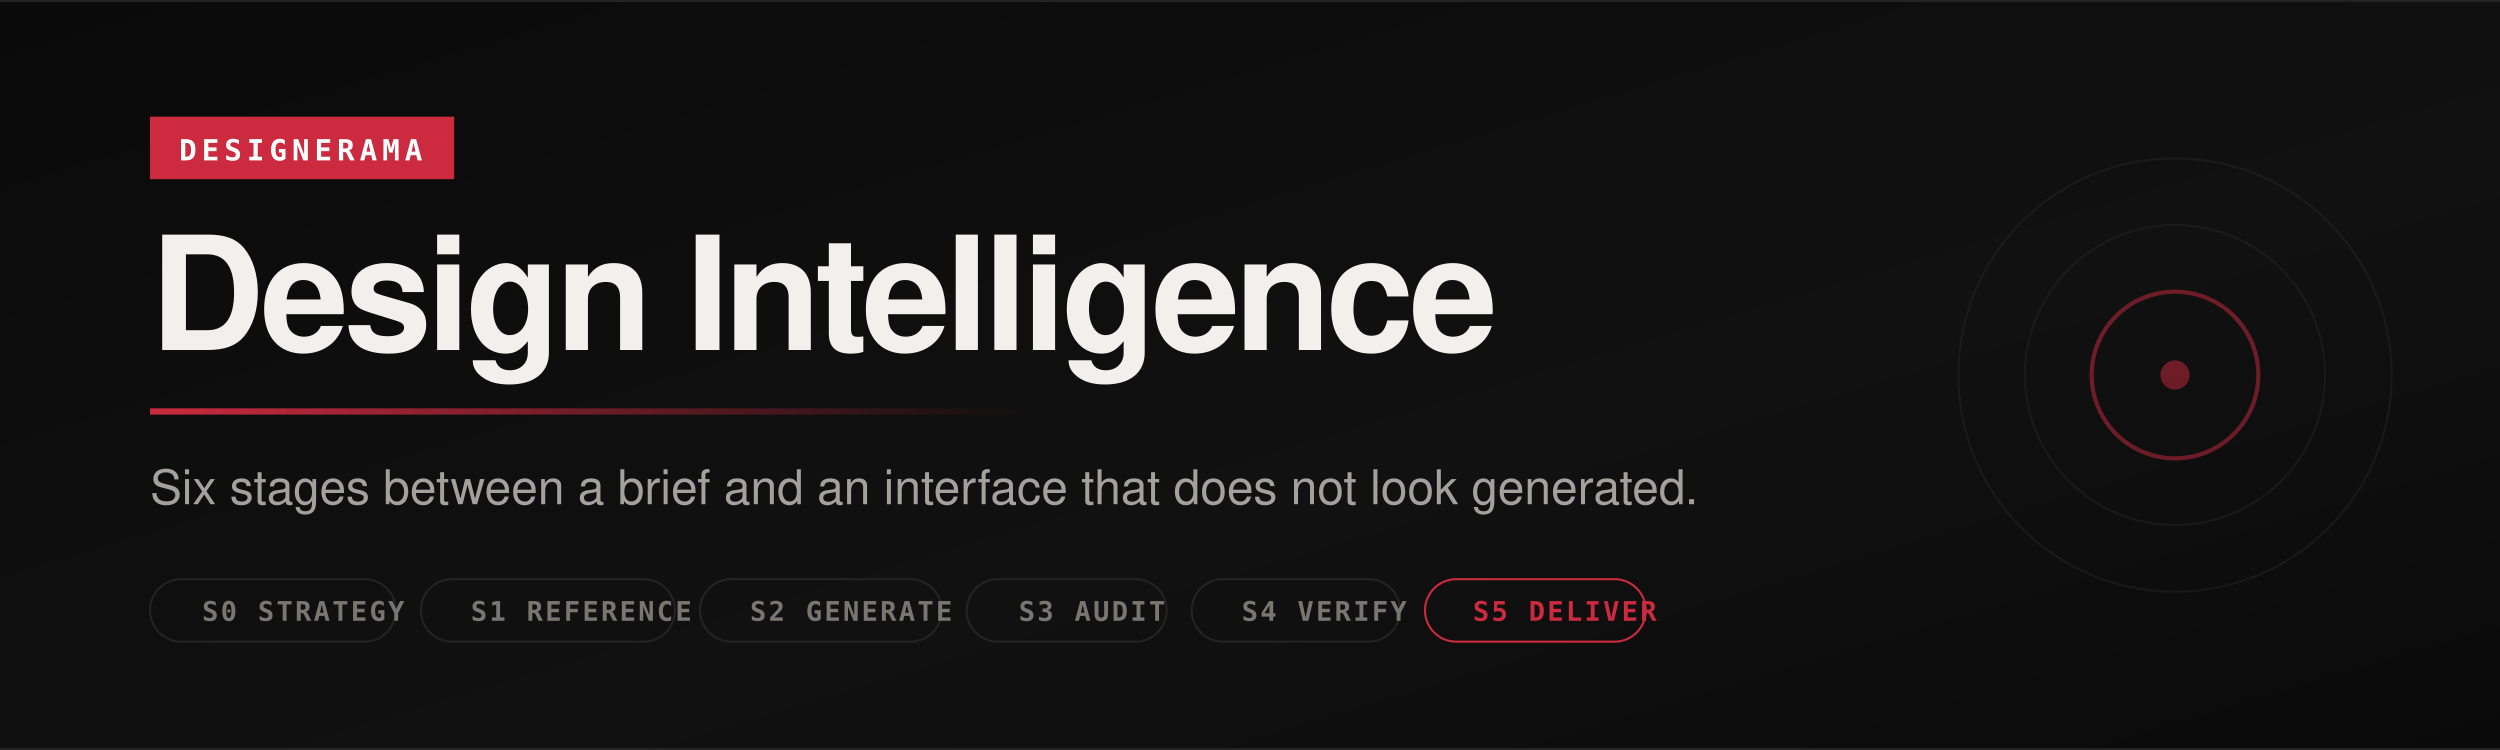
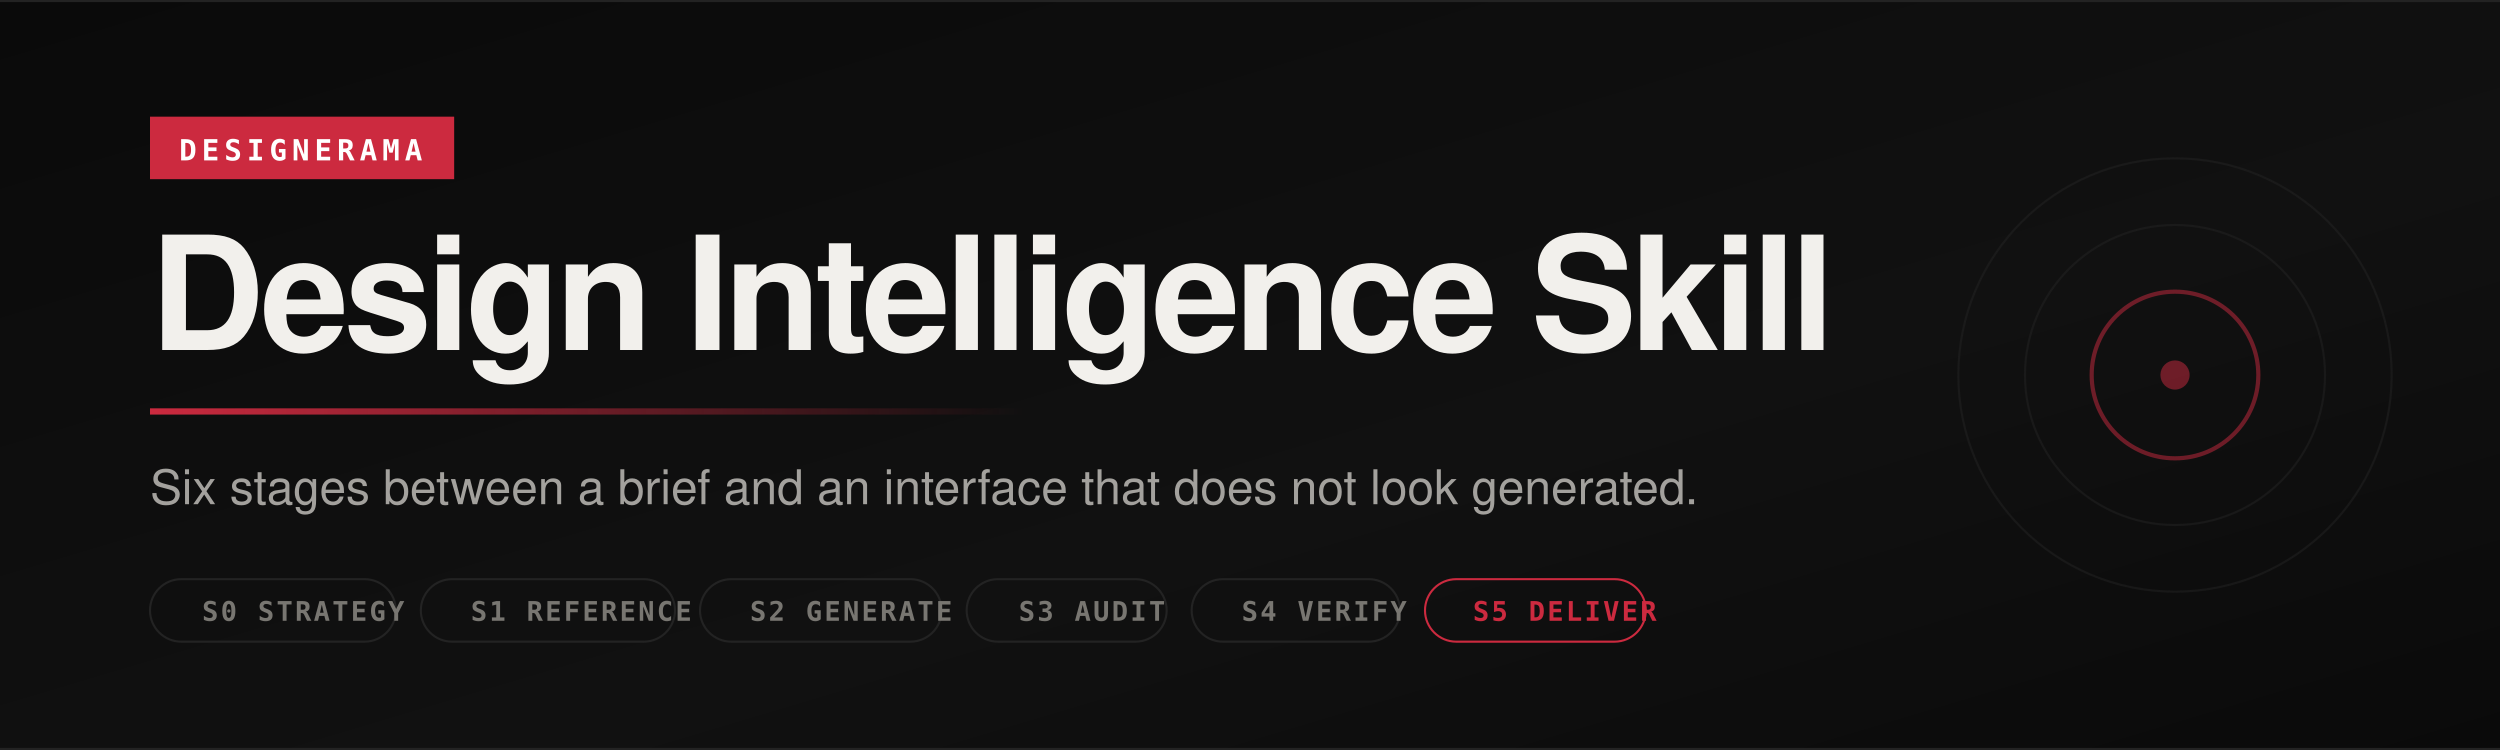
- <svg xmlns="http://www.w3.org/2000/svg" viewBox="0 0 1200 360" width="1200" height="360" role="img" aria-label="Design Intelligence, a six stage design stack for Claude Code">
+ <svg xmlns="http://www.w3.org/2000/svg" viewBox="0 0 1200 360" width="1200" height="360" role="img" aria-label="Design Intelligence Skill, a six stage design stack for Claude Code">
  <defs>
    <linearGradient id="ground" x1="0" y1="0" x2="1" y2="1">
      <stop offset="0%" stop-color="#0a0a0a" />
      <stop offset="60%" stop-color="#111111" />
      <stop offset="100%" stop-color="#0a0a0a" />
    </linearGradient>
    <linearGradient id="rule" x1="0" y1="0" x2="1" y2="0">
      <stop offset="0%" stop-color="#cc2a3f" stop-opacity="1" />
      <stop offset="100%" stop-color="#cc2a3f" stop-opacity="0" />
    </linearGradient>
    <style>
      .d  { font-family: 'Plus Jakarta Sans','Helvetica Neue',Helvetica,Arial,sans-serif; }
      .m  { font-family: 'IBM Plex Mono','SF Mono',Menlo,Consolas,monospace; }
    </style>
  </defs>
  <rect width="1200" height="360" fill="url(#ground)" />
  <rect x="0" y="0" width="1200" height="1" fill="#232323" />
  <rect x="0" y="359" width="1200" height="1" fill="#232323" />
  <rect x="72" y="56" width="146" height="30" fill="#cc2a3f" />
  <text x="86" y="77" class="m" font-size="14" font-weight="600" letter-spacing="2.4" fill="#ffffff">DESIGNERAMA</text>
-   <text x="72" y="168" class="d" font-size="76" font-weight="800" letter-spacing="-2.6" fill="#f2f0ec">Design Intelligence</text>
+   <text id="title" x="72" y="168" class="d" font-size="76" font-weight="800" letter-spacing="-2.6" fill="#f2f0ec">Design Intelligence Skill</text>
  <rect x="72" y="196" width="420" height="3" fill="url(#rule)" />
  <text x="72" y="242" class="d" font-size="23" font-weight="500" fill="#a3a19d">Six stages between a brief and an interface that does not look generated.</text>
  <g class="m" font-size="13" font-weight="600" letter-spacing="1.1">
    <rect x="72" y="278" width="118" height="30" rx="15" fill="none" stroke="#232323" />
    <text x="97" y="298" fill="#787671">S0 STRATEGY</text>
    <rect x="202" y="278" width="122" height="30" rx="15" fill="none" stroke="#232323" />
    <text x="226" y="298" fill="#787671">S1 REFERENCE</text>
    <rect x="336" y="278" width="116" height="30" rx="15" fill="none" stroke="#232323" />
    <text x="360" y="298" fill="#787671">S2 GENERATE</text>
    <rect x="464" y="278" width="96" height="30" rx="15" fill="none" stroke="#232323" />
    <text x="489" y="298" fill="#787671">S3 AUDIT</text>
    <rect x="572" y="278" width="100" height="30" rx="15" fill="none" stroke="#232323" />
    <text x="596" y="298" fill="#787671">S4 VERIFY</text>
    <rect x="684" y="278" width="106" height="30" rx="15" fill="none" stroke="#cc2a3f" />
    <text x="707" y="298" fill="#cc2a3f">S5 DELIVER</text>
  </g>
  <g opacity="0.5">
    <circle cx="1044" cy="180" r="104" fill="none" stroke="#232323" stroke-width="1" />
    <circle cx="1044" cy="180" r="72" fill="none" stroke="#232323" stroke-width="1" />
    <circle cx="1044" cy="180" r="40" fill="none" stroke="#cc2a3f" stroke-width="2" />
    <circle cx="1044" cy="180" r="7" fill="#cc2a3f" />
  </g>
</svg>
